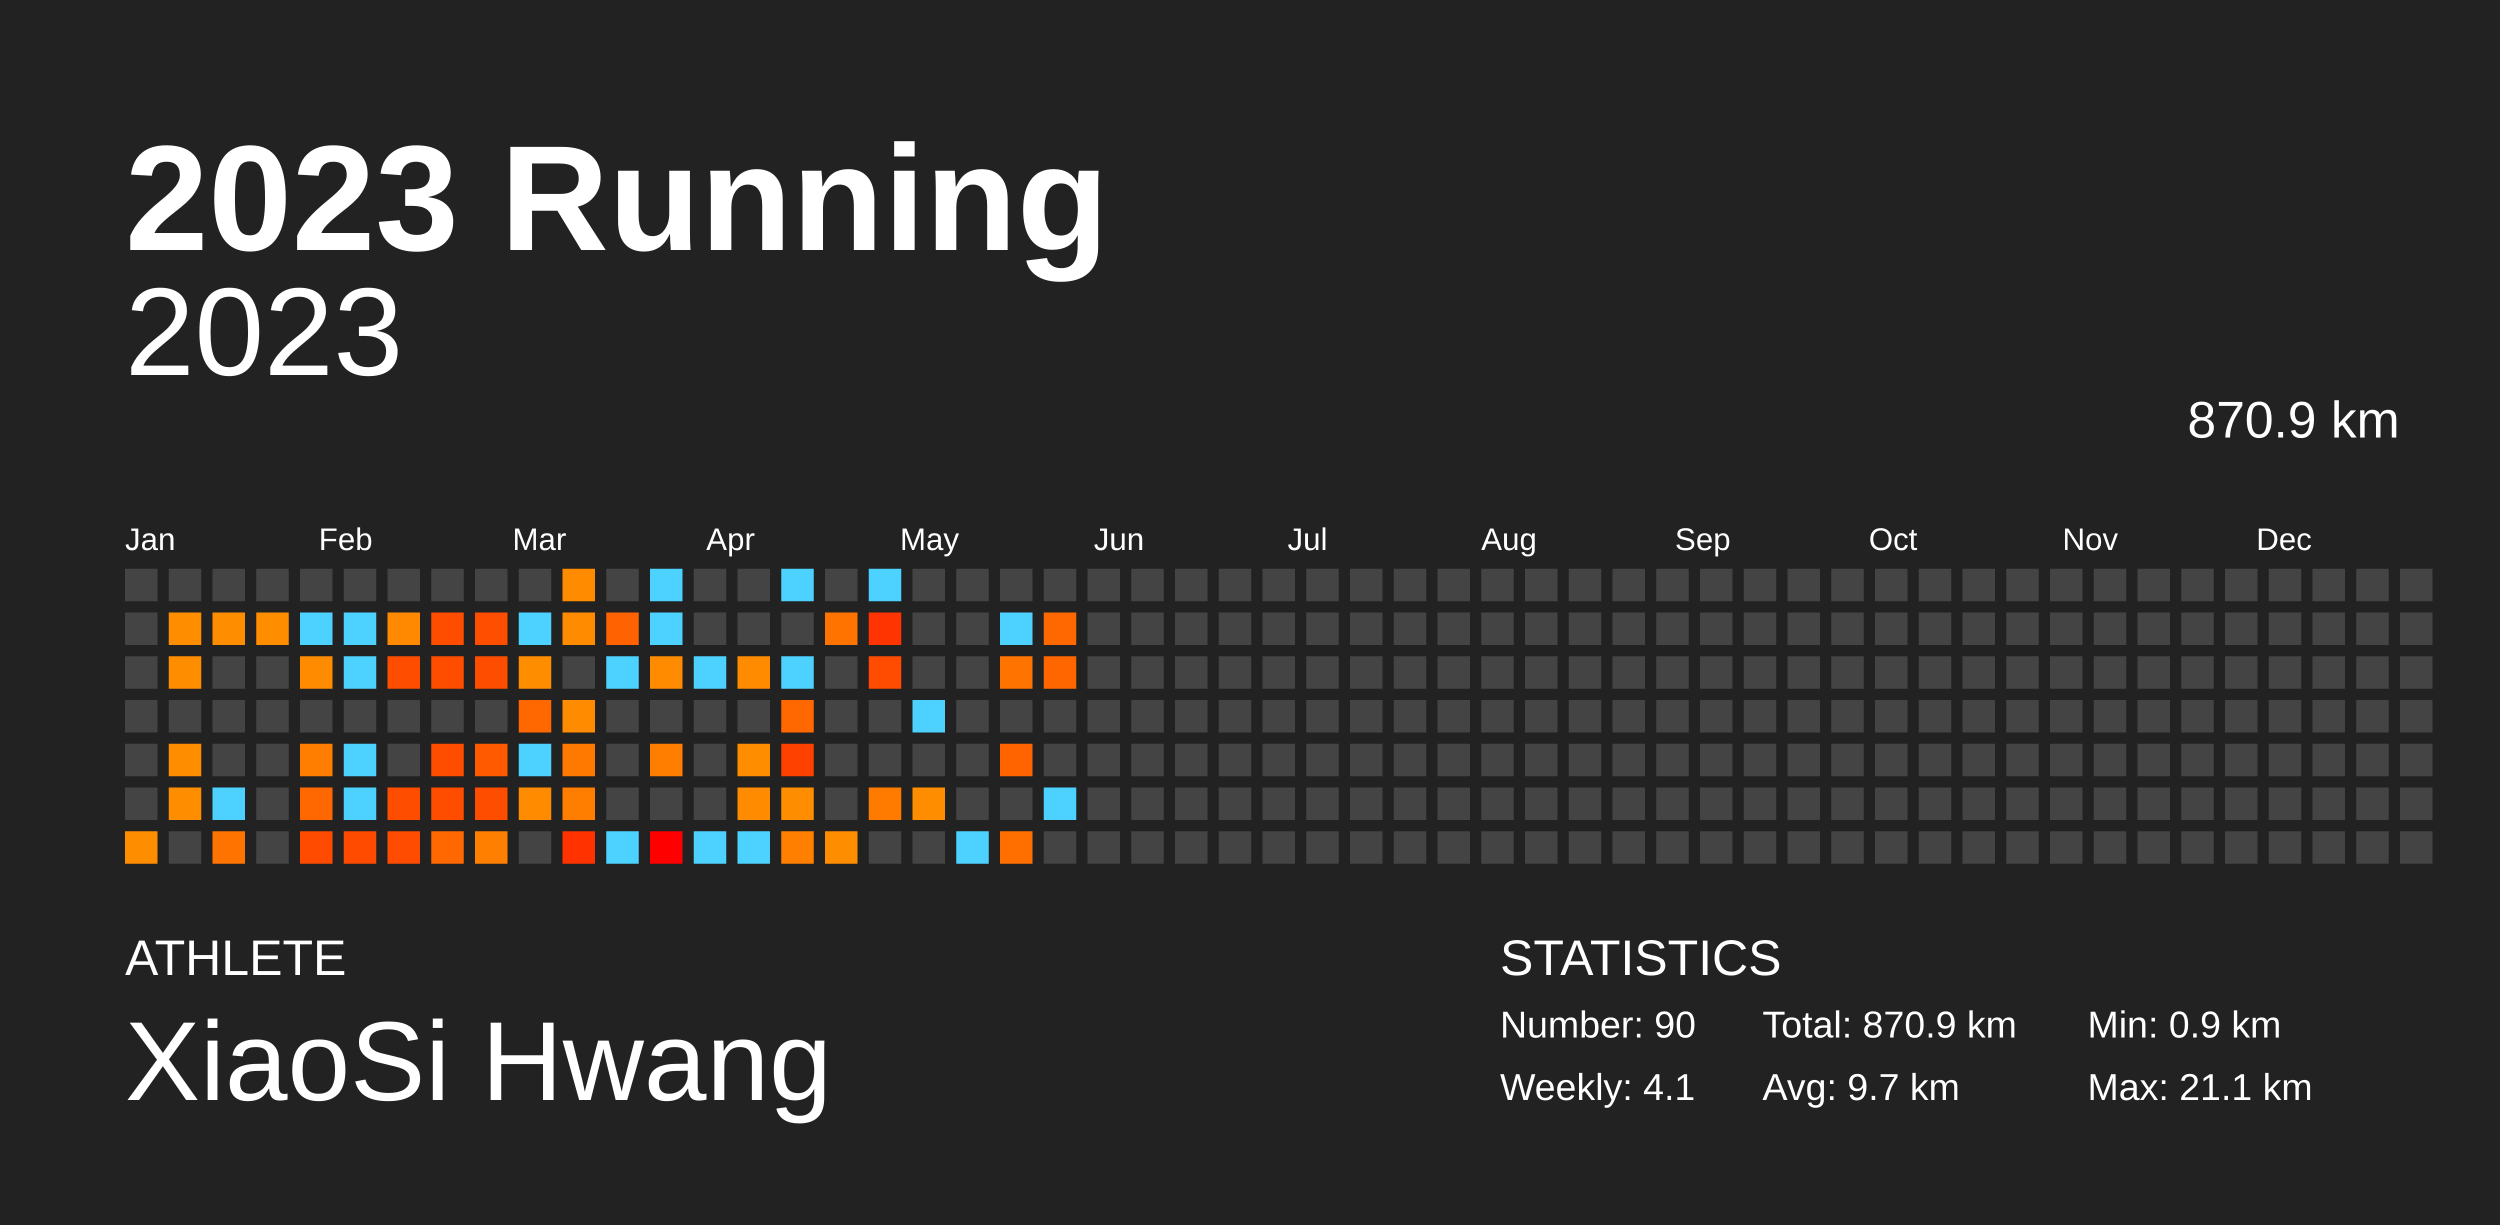
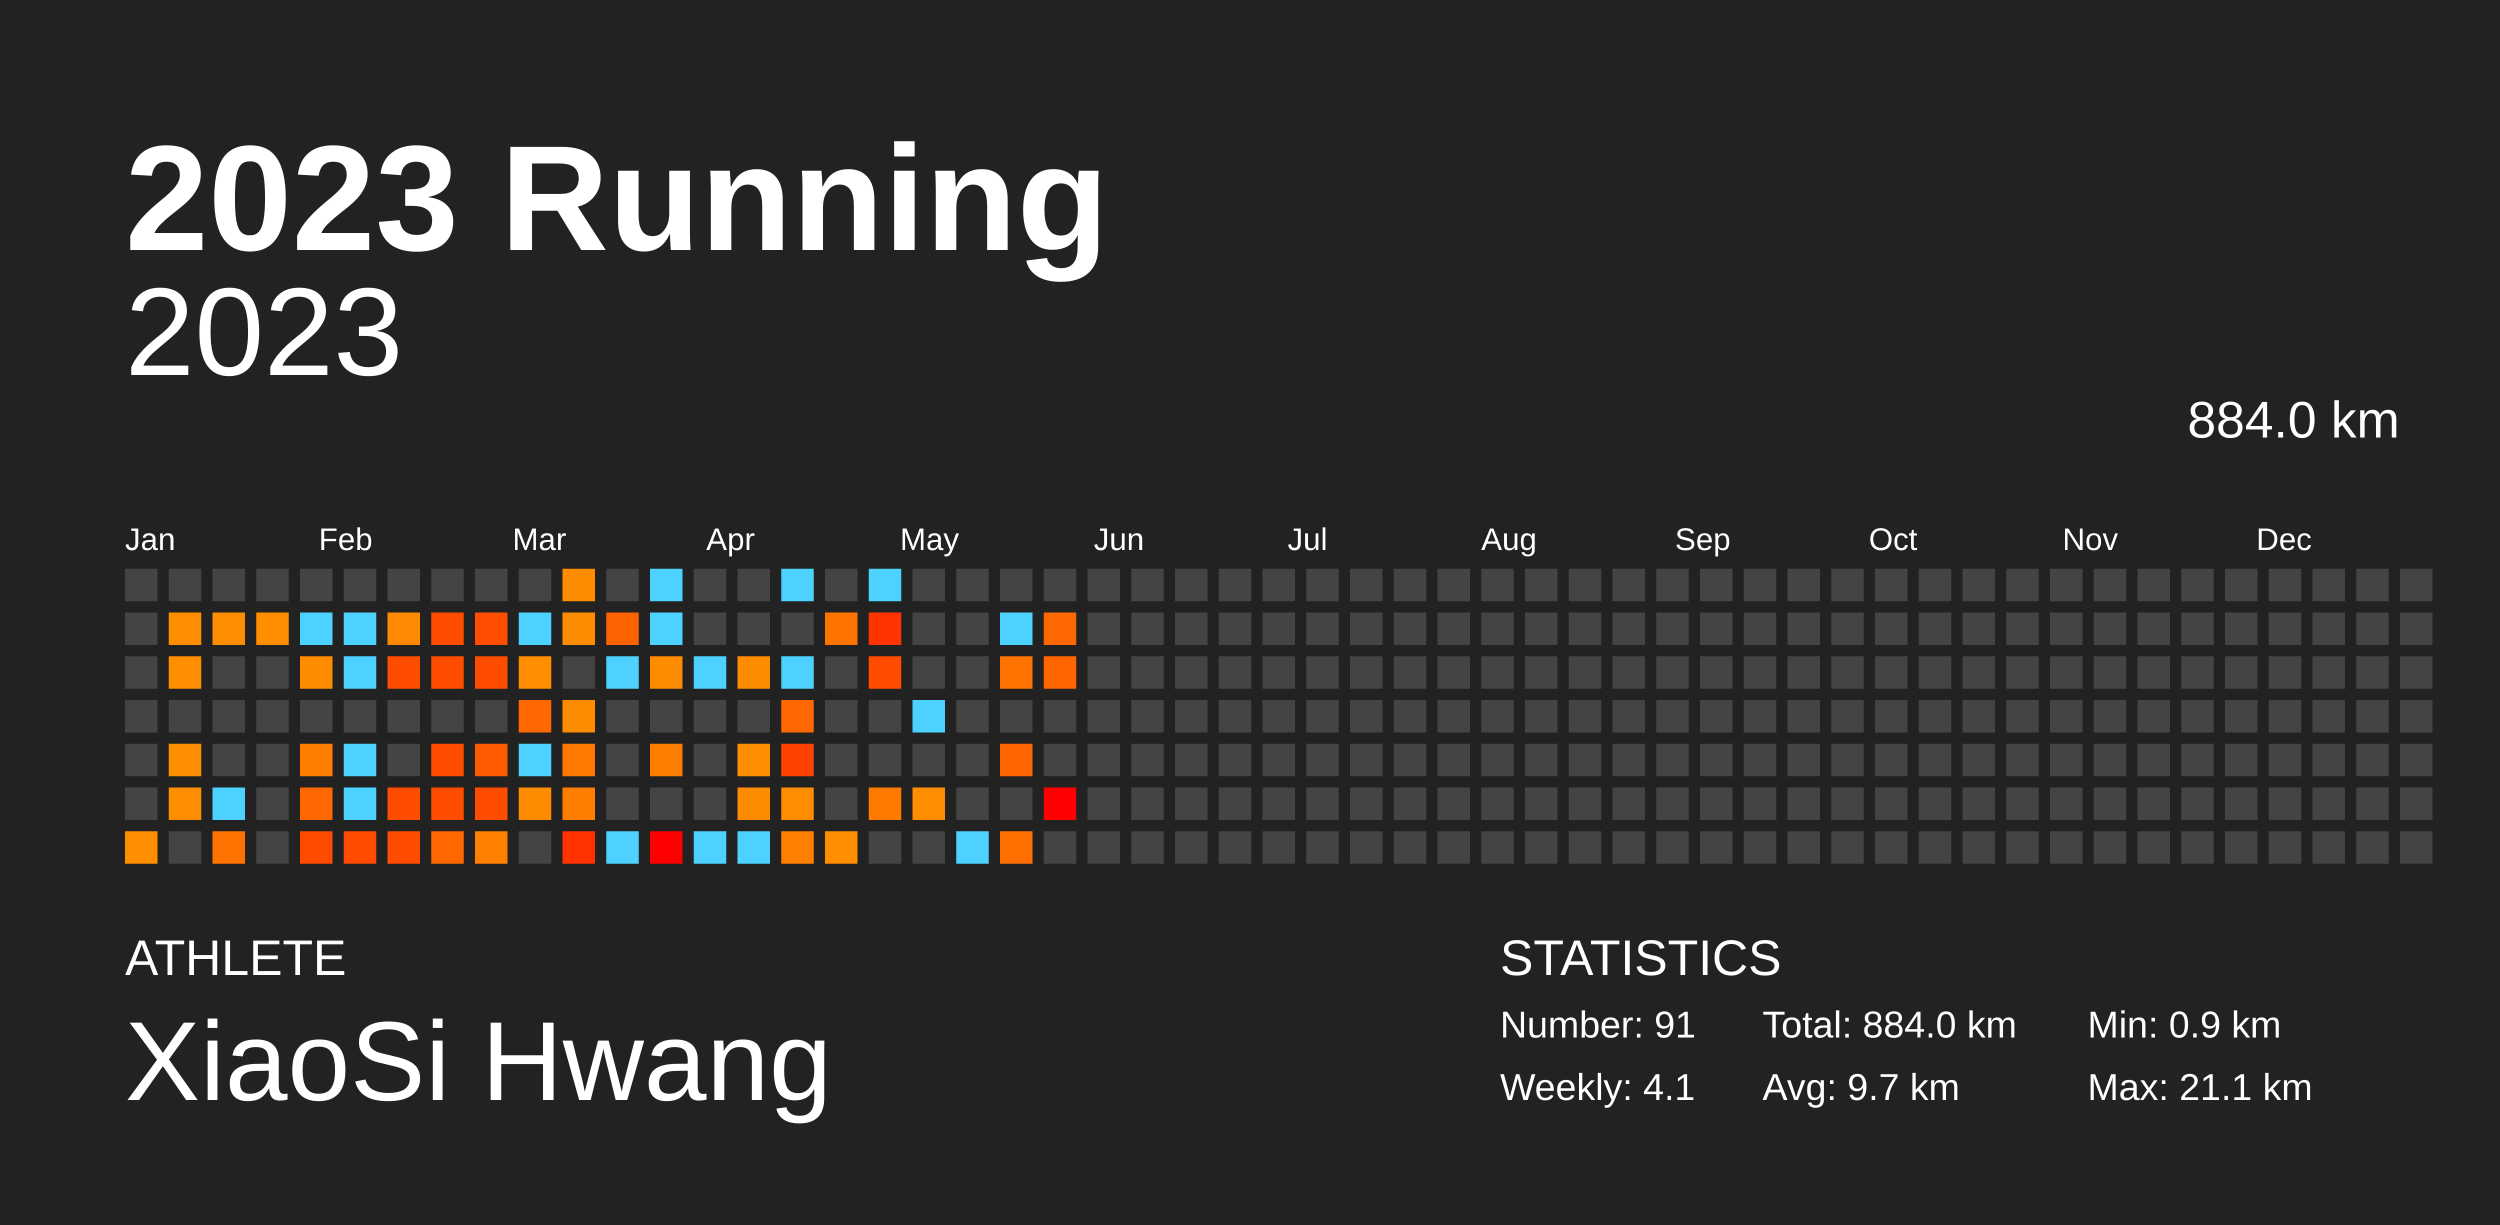
<svg xmlns="http://www.w3.org/2000/svg" baseProfile="full" height="98mm" version="1.1" viewBox="0,0,200,98" width="200mm">
  <defs />
  <rect fill="#222222" height="98" width="200" x="0" y="0" />
  <text fill="#FFFFFF" style="font-size:12px; font-family:Arial; font-weight:bold;" x="10" y="20">2023 Running</text>
  <text fill="#FFFFFF" style="font-size:4px; font-family:Arial" x="10" y="78">ATHLETE</text>
  <text fill="#FFFFFF" style="font-size:9px; font-family:Arial" x="10" y="88">XiaoSi Hwang</text>
  <text fill="#FFFFFF" style="font-size:4px; font-family:Arial" x="120" y="78">STATISTICS</text>
-   <text fill="#FFFFFF" style="font-size:3px; font-family:Arial" x="120" y="83">Number: 90</text>
+   <text fill="#FFFFFF" style="font-size:3px; font-family:Arial" x="120" y="83">Number: 91</text>
  <text fill="#FFFFFF" style="font-size:3px; font-family:Arial" x="120" y="88">Weekly: 4.1</text>
-   <text fill="#FFFFFF" style="font-size:3px; font-family:Arial" x="141" y="83">Total: 870.9 km</text>
+   <text fill="#FFFFFF" style="font-size:3px; font-family:Arial" x="141" y="83">Total: 884.0 km</text>
  <text fill="#FFFFFF" style="font-size:3px; font-family:Arial" x="141" y="88">Avg: 9.7 km</text>
  <text fill="#FFFFFF" style="font-size:3px; font-family:Arial" x="167" y="83">Min: 0.9 km</text>
  <text fill="#FFFFFF" style="font-size:3px; font-family:Arial" x="167" y="88">Max: 21.1 km</text>
  <text alignment-baseline="hanging" fill="#FFFFFF" style="font-size:10.0px; font-family:Arial;" x="10" y="30">2023</text>
-   <text alignment-baseline="hanging" fill="#FFFFFF" style="font-size:4.125px; font-family:Arial;" x="175" y="35">870.9 km</text>
+   <text alignment-baseline="hanging" fill="#FFFFFF" style="font-size:4.125px; font-family:Arial;" x="175" y="35">884.0 km</text>
  <text fill="#FFFFFF" style="font-size:2.5px; font-family:Arial" x="10.0" y="44">Jan</text>
  <text fill="#FFFFFF" style="font-size:2.5px; font-family:Arial" x="25.5" y="44">Feb</text>
  <text fill="#FFFFFF" style="font-size:2.5px; font-family:Arial" x="41.0" y="44">Mar</text>
  <text fill="#FFFFFF" style="font-size:2.5px; font-family:Arial" x="56.5" y="44">Apr</text>
  <text fill="#FFFFFF" style="font-size:2.5px; font-family:Arial" x="72.0" y="44">May</text>
  <text fill="#FFFFFF" style="font-size:2.5px; font-family:Arial" x="87.5" y="44">Jun</text>
  <text fill="#FFFFFF" style="font-size:2.5px; font-family:Arial" x="103.0" y="44">Jul</text>
  <text fill="#FFFFFF" style="font-size:2.5px; font-family:Arial" x="118.5" y="44">Aug</text>
  <text fill="#FFFFFF" style="font-size:2.5px; font-family:Arial" x="134.0" y="44">Sep</text>
  <text fill="#FFFFFF" style="font-size:2.5px; font-family:Arial" x="149.5" y="44">Oct</text>
  <text fill="#FFFFFF" style="font-size:2.5px; font-family:Arial" x="165.0" y="44">Nov</text>
  <text fill="#FFFFFF" style="font-size:2.5px; font-family:Arial" x="180.5" y="44">Dec</text>
  <rect fill="#444444" height="2.6" width="2.6" x="10.0" y="45.5" />
  <rect fill="#444444" height="2.6" width="2.6" x="10.0" y="49.0" />
  <rect fill="#444444" height="2.6" width="2.6" x="10.0" y="52.5" />
  <rect fill="#444444" height="2.6" width="2.6" x="10.0" y="56.0" />
  <rect fill="#444444" height="2.6" width="2.6" x="10.0" y="59.5" />
  <rect fill="#444444" height="2.6" width="2.6" x="10.0" y="63.0" />
  <rect fill="#ff8d00" height="2.6" width="2.6" x="10.0" y="66.5" />
  <rect fill="#444444" height="2.6" width="2.6" x="13.5" y="45.5" />
  <rect fill="#ff8d00" height="2.6" width="2.6" x="13.5" y="49.0" />
  <rect fill="#ff8d00" height="2.6" width="2.6" x="13.5" y="52.5" />
  <rect fill="#444444" height="2.6" width="2.6" x="13.5" y="56.0" />
  <rect fill="#ff8d00" height="2.6" width="2.6" x="13.5" y="59.5" />
  <rect fill="#ff8d00" height="2.6" width="2.6" x="13.5" y="63.0" />
  <rect fill="#444444" height="2.6" width="2.6" x="13.5" y="66.5" />
  <rect fill="#444444" height="2.6" width="2.6" x="17.0" y="45.5" />
  <rect fill="#ff8d00" height="2.6" width="2.6" x="17.0" y="49.0" />
  <rect fill="#444444" height="2.6" width="2.6" x="17.0" y="52.5" />
  <rect fill="#444444" height="2.6" width="2.6" x="17.0" y="56.0" />
  <rect fill="#444444" height="2.6" width="2.6" x="17.0" y="59.5" />
  <rect fill="#4dd2ff" height="2.6" width="2.6" x="17.0" y="63.0" />
  <rect fill="#ff7300" height="2.6" width="2.6" x="17.0" y="66.5" />
  <rect fill="#444444" height="2.6" width="2.6" x="20.5" y="45.5" />
  <rect fill="#ff8d00" height="2.6" width="2.6" x="20.5" y="49.0" />
  <rect fill="#444444" height="2.6" width="2.6" x="20.5" y="52.5" />
  <rect fill="#444444" height="2.6" width="2.6" x="20.5" y="56.0" />
  <rect fill="#444444" height="2.6" width="2.6" x="20.5" y="59.5" />
  <rect fill="#444444" height="2.6" width="2.6" x="20.5" y="63.0" />
  <rect fill="#444444" height="2.6" width="2.6" x="20.5" y="66.5" />
  <rect fill="#444444" height="2.6" width="2.6" x="24.0" y="45.5" />
  <rect fill="#4dd2ff" height="2.6" width="2.6" x="24.0" y="49.0" />
  <rect fill="#ff8c00" height="2.6" width="2.6" x="24.0" y="52.5" />
  <rect fill="#444444" height="2.6" width="2.6" x="24.0" y="56.0" />
  <rect fill="#ff7e00" height="2.6" width="2.6" x="24.0" y="59.5" />
  <rect fill="#ff6700" height="2.6" width="2.6" x="24.0" y="63.0" />
  <rect fill="#ff4b00" height="2.6" width="2.6" x="24.0" y="66.5" />
  <rect fill="#444444" height="2.6" width="2.6" x="27.5" y="45.5" />
  <rect fill="#4dd2ff" height="2.6" width="2.6" x="27.5" y="49.0" />
  <rect fill="#4dd2ff" height="2.6" width="2.6" x="27.5" y="52.5" />
  <rect fill="#444444" height="2.6" width="2.6" x="27.5" y="56.0" />
  <rect fill="#4dd2ff" height="2.6" width="2.6" x="27.5" y="59.5" />
  <rect fill="#4dd2ff" height="2.6" width="2.6" x="27.5" y="63.0" />
  <rect fill="#ff4b00" height="2.6" width="2.6" x="27.5" y="66.5" />
  <rect fill="#444444" height="2.6" width="2.6" x="31.0" y="45.5" />
  <rect fill="#ff8900" height="2.6" width="2.6" x="31.0" y="49.0" />
  <rect fill="#ff4d00" height="2.6" width="2.6" x="31.0" y="52.5" />
  <rect fill="#444444" height="2.6" width="2.6" x="31.0" y="56.0" />
  <rect fill="#444444" height="2.6" width="2.6" x="31.0" y="59.5" />
  <rect fill="#ff4d00" height="2.6" width="2.6" x="31.0" y="63.0" />
  <rect fill="#ff4c00" height="2.6" width="2.6" x="31.0" y="66.5" />
  <rect fill="#444444" height="2.6" width="2.6" x="34.5" y="45.5" />
  <rect fill="#ff4d00" height="2.6" width="2.6" x="34.5" y="49.0" />
  <rect fill="#ff4d00" height="2.6" width="2.6" x="34.5" y="52.5" />
  <rect fill="#444444" height="2.6" width="2.6" x="34.5" y="56.0" />
  <rect fill="#ff4d00" height="2.6" width="2.6" x="34.5" y="59.5" />
  <rect fill="#ff4d00" height="2.6" width="2.6" x="34.5" y="63.0" />
  <rect fill="#ff6700" height="2.6" width="2.6" x="34.5" y="66.5" />
  <rect fill="#444444" height="2.6" width="2.6" x="38.0" y="45.5" />
  <rect fill="#ff4e00" height="2.6" width="2.6" x="38.0" y="49.0" />
  <rect fill="#ff4d00" height="2.6" width="2.6" x="38.0" y="52.5" />
  <rect fill="#444444" height="2.6" width="2.6" x="38.0" y="56.0" />
  <rect fill="#ff5a00" height="2.6" width="2.6" x="38.0" y="59.5" />
  <rect fill="#ff4d00" height="2.6" width="2.6" x="38.0" y="63.0" />
  <rect fill="#ff8000" height="2.6" width="2.6" x="38.0" y="66.5" />
  <rect fill="#444444" height="2.6" width="2.6" x="41.5" y="45.5" />
  <rect fill="#4dd2ff" height="2.6" width="2.6" x="41.5" y="49.0" />
  <rect fill="#ff8d00" height="2.6" width="2.6" x="41.5" y="52.5" />
  <rect fill="#ff6700" height="2.6" width="2.6" x="41.5" y="56.0" />
  <rect fill="#4dd2ff" height="2.6" width="2.6" x="41.5" y="59.5" />
  <rect fill="#ff8c00" height="2.6" width="2.6" x="41.5" y="63.0" />
  <rect fill="#444444" height="2.6" width="2.6" x="41.5" y="66.5" />
  <rect fill="#ff8c00" height="2.6" width="2.6" x="45.0" y="45.5" />
  <rect fill="#ff8c00" height="2.6" width="2.6" x="45.0" y="49.0" />
  <rect fill="#444444" height="2.6" width="2.6" x="45.0" y="52.5" />
  <rect fill="#ff8c00" height="2.6" width="2.6" x="45.0" y="56.0" />
  <rect fill="#ff7900" height="2.6" width="2.6" x="45.0" y="59.5" />
  <rect fill="#ff7e00" height="2.6" width="2.6" x="45.0" y="63.0" />
  <rect fill="#ff3200" height="2.6" width="2.6" x="45.0" y="66.5" />
  <rect fill="#444444" height="2.6" width="2.6" x="48.5" y="45.5" />
  <rect fill="#ff6200" height="2.6" width="2.6" x="48.5" y="49.0" />
  <rect fill="#4dd2ff" height="2.6" width="2.6" x="48.5" y="52.5" />
  <rect fill="#444444" height="2.6" width="2.6" x="48.5" y="56.0" />
  <rect fill="#444444" height="2.6" width="2.6" x="48.5" y="59.5" />
  <rect fill="#444444" height="2.6" width="2.6" x="48.5" y="63.0" />
  <rect fill="#4dd2ff" height="2.6" width="2.6" x="48.5" y="66.5" />
  <rect fill="#4dd2ff" height="2.6" width="2.6" x="52.0" y="45.5" />
  <rect fill="#4dd2ff" height="2.6" width="2.6" x="52.0" y="49.0" />
  <rect fill="#ff8c00" height="2.6" width="2.6" x="52.0" y="52.5" />
  <rect fill="#444444" height="2.6" width="2.6" x="52.0" y="56.0" />
  <rect fill="#ff7e00" height="2.6" width="2.6" x="52.0" y="59.5" />
  <rect fill="#444444" height="2.6" width="2.6" x="52.0" y="63.0" />
  <rect fill="red" height="2.6" width="2.6" x="52.0" y="66.5" />
  <rect fill="#444444" height="2.6" width="2.6" x="55.5" y="45.5" />
  <rect fill="#444444" height="2.6" width="2.6" x="55.5" y="49.0" />
  <rect fill="#4dd2ff" height="2.6" width="2.6" x="55.5" y="52.5" />
  <rect fill="#444444" height="2.6" width="2.6" x="55.5" y="56.0" />
  <rect fill="#444444" height="2.6" width="2.6" x="55.5" y="59.5" />
  <rect fill="#444444" height="2.6" width="2.6" x="55.5" y="63.0" />
  <rect fill="#4dd2ff" height="2.6" width="2.6" x="55.5" y="66.5" />
  <rect fill="#444444" height="2.6" width="2.6" x="59.0" y="45.5" />
  <rect fill="#444444" height="2.6" width="2.6" x="59.0" y="49.0" />
  <rect fill="#ff8c00" height="2.6" width="2.6" x="59.0" y="52.5" />
  <rect fill="#444444" height="2.6" width="2.6" x="59.0" y="56.0" />
  <rect fill="#ff8d00" height="2.6" width="2.6" x="59.0" y="59.5" />
  <rect fill="#ff8c00" height="2.6" width="2.6" x="59.0" y="63.0" />
  <rect fill="#4dd2ff" height="2.6" width="2.6" x="59.0" y="66.5" />
  <rect fill="#4dd2ff" height="2.6" width="2.6" x="62.5" y="45.5" />
  <rect fill="#444444" height="2.6" width="2.6" x="62.5" y="49.0" />
  <rect fill="#4dd2ff" height="2.6" width="2.6" x="62.5" y="52.5" />
  <rect fill="#ff6700" height="2.6" width="2.6" x="62.5" y="56.0" />
  <rect fill="#ff4100" height="2.6" width="2.6" x="62.5" y="59.5" />
  <rect fill="#ff8d00" height="2.6" width="2.6" x="62.5" y="63.0" />
  <rect fill="#ff8000" height="2.6" width="2.6" x="62.5" y="66.5" />
  <rect fill="#444444" height="2.6" width="2.6" x="66.0" y="45.5" />
  <rect fill="#ff7400" height="2.6" width="2.6" x="66.0" y="49.0" />
  <rect fill="#444444" height="2.6" width="2.6" x="66.0" y="52.5" />
  <rect fill="#444444" height="2.6" width="2.6" x="66.0" y="56.0" />
  <rect fill="#444444" height="2.6" width="2.6" x="66.0" y="59.5" />
  <rect fill="#444444" height="2.6" width="2.6" x="66.0" y="63.0" />
  <rect fill="#ff8d00" height="2.6" width="2.6" x="66.0" y="66.5" />
  <rect fill="#4dd2ff" height="2.6" width="2.6" x="69.5" y="45.5" />
  <rect fill="#ff3400" height="2.6" width="2.6" x="69.5" y="49.0" />
  <rect fill="#ff4c00" height="2.6" width="2.6" x="69.5" y="52.5" />
  <rect fill="#444444" height="2.6" width="2.6" x="69.5" y="56.0" />
  <rect fill="#444444" height="2.6" width="2.6" x="69.5" y="59.5" />
  <rect fill="#ff7b00" height="2.6" width="2.6" x="69.5" y="63.0" />
  <rect fill="#444444" height="2.6" width="2.6" x="69.5" y="66.5" />
  <rect fill="#444444" height="2.6" width="2.6" x="73.0" y="45.5" />
  <rect fill="#444444" height="2.6" width="2.6" x="73.0" y="49.0" />
  <rect fill="#444444" height="2.6" width="2.6" x="73.0" y="52.5" />
  <rect fill="#4dd2ff" height="2.6" width="2.6" x="73.0" y="56.0" />
  <rect fill="#444444" height="2.6" width="2.6" x="73.0" y="59.5" />
  <rect fill="#ff8d00" height="2.6" width="2.6" x="73.0" y="63.0" />
  <rect fill="#444444" height="2.6" width="2.6" x="73.0" y="66.5" />
  <rect fill="#444444" height="2.6" width="2.6" x="76.5" y="45.5" />
  <rect fill="#444444" height="2.6" width="2.6" x="76.5" y="49.0" />
  <rect fill="#444444" height="2.6" width="2.6" x="76.5" y="52.5" />
  <rect fill="#444444" height="2.6" width="2.6" x="76.5" y="56.0" />
  <rect fill="#444444" height="2.6" width="2.6" x="76.5" y="59.5" />
  <rect fill="#444444" height="2.6" width="2.6" x="76.5" y="63.0" />
  <rect fill="#4dd2ff" height="2.6" width="2.6" x="76.5" y="66.5" />
  <rect fill="#444444" height="2.6" width="2.6" x="80.0" y="45.5" />
  <rect fill="#4dd2ff" height="2.6" width="2.6" x="80.0" y="49.0" />
  <rect fill="#ff7400" height="2.6" width="2.6" x="80.0" y="52.5" />
  <rect fill="#444444" height="2.6" width="2.6" x="80.0" y="56.0" />
  <rect fill="#ff6400" height="2.6" width="2.6" x="80.0" y="59.5" />
  <rect fill="#444444" height="2.6" width="2.6" x="80.0" y="63.0" />
  <rect fill="#ff6f00" height="2.6" width="2.6" x="80.0" y="66.5" />
  <rect fill="#444444" height="2.6" width="2.6" x="83.5" y="45.5" />
  <rect fill="#ff6700" height="2.6" width="2.6" x="83.5" y="49.0" />
  <rect fill="#ff6600" height="2.6" width="2.6" x="83.5" y="52.5" />
  <rect fill="#444444" height="2.6" width="2.6" x="83.5" y="56.0" />
  <rect fill="#444444" height="2.6" width="2.6" x="83.5" y="59.5" />
-   <rect fill="#4dd2ff" height="2.6" width="2.6" x="83.5" y="63.0" />
+   <rect fill="red" height="2.6" width="2.6" x="83.5" y="63.0" />
  <rect fill="#444444" height="2.6" width="2.6" x="83.5" y="66.5" />
  <rect fill="#444444" height="2.6" width="2.6" x="87.0" y="45.5" />
  <rect fill="#444444" height="2.6" width="2.6" x="87.0" y="49.0" />
  <rect fill="#444444" height="2.6" width="2.6" x="87.0" y="52.5" />
  <rect fill="#444444" height="2.6" width="2.6" x="87.0" y="56.0" />
  <rect fill="#444444" height="2.6" width="2.6" x="87.0" y="59.5" />
  <rect fill="#444444" height="2.6" width="2.6" x="87.0" y="63.0" />
  <rect fill="#444444" height="2.6" width="2.6" x="87.0" y="66.5" />
  <rect fill="#444444" height="2.6" width="2.6" x="90.5" y="45.5" />
  <rect fill="#444444" height="2.6" width="2.6" x="90.5" y="49.0" />
  <rect fill="#444444" height="2.6" width="2.6" x="90.5" y="52.5" />
  <rect fill="#444444" height="2.6" width="2.6" x="90.5" y="56.0" />
  <rect fill="#444444" height="2.6" width="2.6" x="90.5" y="59.5" />
  <rect fill="#444444" height="2.6" width="2.6" x="90.5" y="63.0" />
  <rect fill="#444444" height="2.6" width="2.6" x="90.5" y="66.5" />
  <rect fill="#444444" height="2.6" width="2.6" x="94.0" y="45.5" />
  <rect fill="#444444" height="2.6" width="2.6" x="94.0" y="49.0" />
  <rect fill="#444444" height="2.6" width="2.6" x="94.0" y="52.5" />
  <rect fill="#444444" height="2.6" width="2.6" x="94.0" y="56.0" />
  <rect fill="#444444" height="2.6" width="2.6" x="94.0" y="59.5" />
  <rect fill="#444444" height="2.6" width="2.6" x="94.0" y="63.0" />
  <rect fill="#444444" height="2.6" width="2.6" x="94.0" y="66.5" />
  <rect fill="#444444" height="2.6" width="2.6" x="97.5" y="45.5" />
  <rect fill="#444444" height="2.6" width="2.6" x="97.5" y="49.0" />
  <rect fill="#444444" height="2.6" width="2.6" x="97.5" y="52.5" />
  <rect fill="#444444" height="2.6" width="2.6" x="97.5" y="56.0" />
  <rect fill="#444444" height="2.6" width="2.6" x="97.5" y="59.5" />
  <rect fill="#444444" height="2.6" width="2.6" x="97.5" y="63.0" />
  <rect fill="#444444" height="2.6" width="2.6" x="97.5" y="66.5" />
  <rect fill="#444444" height="2.6" width="2.6" x="101.0" y="45.5" />
  <rect fill="#444444" height="2.6" width="2.6" x="101.0" y="49.0" />
  <rect fill="#444444" height="2.6" width="2.6" x="101.0" y="52.5" />
  <rect fill="#444444" height="2.6" width="2.6" x="101.0" y="56.0" />
  <rect fill="#444444" height="2.6" width="2.6" x="101.0" y="59.5" />
  <rect fill="#444444" height="2.6" width="2.6" x="101.0" y="63.0" />
  <rect fill="#444444" height="2.6" width="2.6" x="101.0" y="66.5" />
  <rect fill="#444444" height="2.6" width="2.6" x="104.5" y="45.5" />
  <rect fill="#444444" height="2.6" width="2.6" x="104.5" y="49.0" />
  <rect fill="#444444" height="2.6" width="2.6" x="104.5" y="52.5" />
  <rect fill="#444444" height="2.6" width="2.6" x="104.5" y="56.0" />
  <rect fill="#444444" height="2.6" width="2.6" x="104.5" y="59.5" />
  <rect fill="#444444" height="2.6" width="2.6" x="104.5" y="63.0" />
  <rect fill="#444444" height="2.6" width="2.6" x="104.5" y="66.5" />
  <rect fill="#444444" height="2.6" width="2.6" x="108.0" y="45.5" />
  <rect fill="#444444" height="2.6" width="2.6" x="108.0" y="49.0" />
  <rect fill="#444444" height="2.6" width="2.6" x="108.0" y="52.5" />
  <rect fill="#444444" height="2.6" width="2.6" x="108.0" y="56.0" />
  <rect fill="#444444" height="2.6" width="2.6" x="108.0" y="59.5" />
  <rect fill="#444444" height="2.6" width="2.6" x="108.0" y="63.0" />
  <rect fill="#444444" height="2.6" width="2.6" x="108.0" y="66.5" />
  <rect fill="#444444" height="2.6" width="2.6" x="111.5" y="45.5" />
  <rect fill="#444444" height="2.6" width="2.6" x="111.5" y="49.0" />
  <rect fill="#444444" height="2.6" width="2.6" x="111.5" y="52.5" />
  <rect fill="#444444" height="2.6" width="2.6" x="111.5" y="56.0" />
  <rect fill="#444444" height="2.6" width="2.6" x="111.5" y="59.5" />
  <rect fill="#444444" height="2.6" width="2.6" x="111.5" y="63.0" />
  <rect fill="#444444" height="2.6" width="2.6" x="111.5" y="66.5" />
  <rect fill="#444444" height="2.6" width="2.6" x="115.0" y="45.5" />
  <rect fill="#444444" height="2.6" width="2.6" x="115.0" y="49.0" />
  <rect fill="#444444" height="2.6" width="2.6" x="115.0" y="52.5" />
  <rect fill="#444444" height="2.6" width="2.6" x="115.0" y="56.0" />
  <rect fill="#444444" height="2.6" width="2.6" x="115.0" y="59.5" />
  <rect fill="#444444" height="2.6" width="2.6" x="115.0" y="63.0" />
  <rect fill="#444444" height="2.6" width="2.6" x="115.0" y="66.5" />
  <rect fill="#444444" height="2.6" width="2.6" x="118.5" y="45.5" />
  <rect fill="#444444" height="2.6" width="2.6" x="118.5" y="49.0" />
  <rect fill="#444444" height="2.6" width="2.6" x="118.5" y="52.5" />
  <rect fill="#444444" height="2.6" width="2.6" x="118.5" y="56.0" />
  <rect fill="#444444" height="2.6" width="2.6" x="118.5" y="59.5" />
  <rect fill="#444444" height="2.6" width="2.6" x="118.5" y="63.0" />
  <rect fill="#444444" height="2.6" width="2.6" x="118.5" y="66.5" />
  <rect fill="#444444" height="2.6" width="2.6" x="122.0" y="45.5" />
  <rect fill="#444444" height="2.6" width="2.6" x="122.0" y="49.0" />
  <rect fill="#444444" height="2.6" width="2.6" x="122.0" y="52.5" />
  <rect fill="#444444" height="2.6" width="2.6" x="122.0" y="56.0" />
  <rect fill="#444444" height="2.6" width="2.6" x="122.0" y="59.5" />
  <rect fill="#444444" height="2.6" width="2.6" x="122.0" y="63.0" />
  <rect fill="#444444" height="2.6" width="2.6" x="122.0" y="66.5" />
  <rect fill="#444444" height="2.6" width="2.6" x="125.5" y="45.5" />
  <rect fill="#444444" height="2.6" width="2.6" x="125.5" y="49.0" />
  <rect fill="#444444" height="2.6" width="2.6" x="125.5" y="52.5" />
  <rect fill="#444444" height="2.6" width="2.6" x="125.5" y="56.0" />
  <rect fill="#444444" height="2.6" width="2.6" x="125.5" y="59.5" />
  <rect fill="#444444" height="2.6" width="2.6" x="125.5" y="63.0" />
  <rect fill="#444444" height="2.6" width="2.6" x="125.5" y="66.5" />
  <rect fill="#444444" height="2.6" width="2.6" x="129.0" y="45.5" />
  <rect fill="#444444" height="2.6" width="2.6" x="129.0" y="49.0" />
  <rect fill="#444444" height="2.6" width="2.6" x="129.0" y="52.5" />
  <rect fill="#444444" height="2.6" width="2.6" x="129.0" y="56.0" />
  <rect fill="#444444" height="2.6" width="2.6" x="129.0" y="59.5" />
  <rect fill="#444444" height="2.6" width="2.6" x="129.0" y="63.0" />
  <rect fill="#444444" height="2.6" width="2.6" x="129.0" y="66.5" />
  <rect fill="#444444" height="2.6" width="2.6" x="132.5" y="45.5" />
  <rect fill="#444444" height="2.6" width="2.6" x="132.5" y="49.0" />
  <rect fill="#444444" height="2.6" width="2.6" x="132.5" y="52.5" />
  <rect fill="#444444" height="2.6" width="2.6" x="132.5" y="56.0" />
  <rect fill="#444444" height="2.6" width="2.6" x="132.5" y="59.5" />
  <rect fill="#444444" height="2.6" width="2.6" x="132.5" y="63.0" />
  <rect fill="#444444" height="2.6" width="2.6" x="132.5" y="66.5" />
  <rect fill="#444444" height="2.6" width="2.6" x="136.0" y="45.5" />
  <rect fill="#444444" height="2.6" width="2.6" x="136.0" y="49.0" />
  <rect fill="#444444" height="2.6" width="2.6" x="136.0" y="52.5" />
  <rect fill="#444444" height="2.6" width="2.6" x="136.0" y="56.0" />
  <rect fill="#444444" height="2.6" width="2.6" x="136.0" y="59.5" />
  <rect fill="#444444" height="2.6" width="2.6" x="136.0" y="63.0" />
  <rect fill="#444444" height="2.6" width="2.6" x="136.0" y="66.5" />
  <rect fill="#444444" height="2.6" width="2.6" x="139.5" y="45.5" />
  <rect fill="#444444" height="2.6" width="2.6" x="139.5" y="49.0" />
  <rect fill="#444444" height="2.6" width="2.6" x="139.5" y="52.5" />
  <rect fill="#444444" height="2.6" width="2.6" x="139.5" y="56.0" />
  <rect fill="#444444" height="2.6" width="2.6" x="139.5" y="59.5" />
  <rect fill="#444444" height="2.6" width="2.6" x="139.5" y="63.0" />
  <rect fill="#444444" height="2.6" width="2.6" x="139.5" y="66.5" />
  <rect fill="#444444" height="2.6" width="2.6" x="143.0" y="45.5" />
  <rect fill="#444444" height="2.6" width="2.6" x="143.0" y="49.0" />
  <rect fill="#444444" height="2.6" width="2.6" x="143.0" y="52.5" />
  <rect fill="#444444" height="2.6" width="2.6" x="143.0" y="56.0" />
  <rect fill="#444444" height="2.6" width="2.6" x="143.0" y="59.5" />
  <rect fill="#444444" height="2.6" width="2.6" x="143.0" y="63.0" />
  <rect fill="#444444" height="2.6" width="2.6" x="143.0" y="66.5" />
  <rect fill="#444444" height="2.6" width="2.6" x="146.5" y="45.5" />
  <rect fill="#444444" height="2.6" width="2.6" x="146.5" y="49.0" />
  <rect fill="#444444" height="2.6" width="2.6" x="146.5" y="52.5" />
  <rect fill="#444444" height="2.6" width="2.6" x="146.5" y="56.0" />
  <rect fill="#444444" height="2.6" width="2.6" x="146.5" y="59.5" />
  <rect fill="#444444" height="2.6" width="2.6" x="146.5" y="63.0" />
  <rect fill="#444444" height="2.6" width="2.6" x="146.5" y="66.5" />
  <rect fill="#444444" height="2.6" width="2.6" x="150.0" y="45.5" />
  <rect fill="#444444" height="2.6" width="2.6" x="150.0" y="49.0" />
  <rect fill="#444444" height="2.6" width="2.6" x="150.0" y="52.5" />
  <rect fill="#444444" height="2.6" width="2.6" x="150.0" y="56.0" />
  <rect fill="#444444" height="2.6" width="2.6" x="150.0" y="59.5" />
  <rect fill="#444444" height="2.6" width="2.6" x="150.0" y="63.0" />
  <rect fill="#444444" height="2.6" width="2.6" x="150.0" y="66.5" />
  <rect fill="#444444" height="2.6" width="2.6" x="153.5" y="45.5" />
  <rect fill="#444444" height="2.6" width="2.6" x="153.5" y="49.0" />
  <rect fill="#444444" height="2.6" width="2.6" x="153.5" y="52.5" />
  <rect fill="#444444" height="2.6" width="2.6" x="153.5" y="56.0" />
  <rect fill="#444444" height="2.6" width="2.6" x="153.5" y="59.5" />
  <rect fill="#444444" height="2.6" width="2.6" x="153.5" y="63.0" />
  <rect fill="#444444" height="2.6" width="2.6" x="153.5" y="66.5" />
  <rect fill="#444444" height="2.6" width="2.6" x="157.0" y="45.5" />
  <rect fill="#444444" height="2.6" width="2.6" x="157.0" y="49.0" />
  <rect fill="#444444" height="2.6" width="2.6" x="157.0" y="52.5" />
  <rect fill="#444444" height="2.6" width="2.6" x="157.0" y="56.0" />
  <rect fill="#444444" height="2.6" width="2.6" x="157.0" y="59.5" />
  <rect fill="#444444" height="2.6" width="2.6" x="157.0" y="63.0" />
  <rect fill="#444444" height="2.6" width="2.6" x="157.0" y="66.5" />
  <rect fill="#444444" height="2.6" width="2.6" x="160.5" y="45.5" />
  <rect fill="#444444" height="2.6" width="2.6" x="160.5" y="49.0" />
  <rect fill="#444444" height="2.6" width="2.6" x="160.5" y="52.5" />
  <rect fill="#444444" height="2.6" width="2.6" x="160.5" y="56.0" />
  <rect fill="#444444" height="2.6" width="2.6" x="160.5" y="59.5" />
  <rect fill="#444444" height="2.6" width="2.6" x="160.5" y="63.0" />
  <rect fill="#444444" height="2.6" width="2.6" x="160.5" y="66.5" />
  <rect fill="#444444" height="2.6" width="2.6" x="164.0" y="45.5" />
  <rect fill="#444444" height="2.6" width="2.6" x="164.0" y="49.0" />
  <rect fill="#444444" height="2.6" width="2.6" x="164.0" y="52.5" />
  <rect fill="#444444" height="2.6" width="2.6" x="164.0" y="56.0" />
  <rect fill="#444444" height="2.6" width="2.6" x="164.0" y="59.5" />
  <rect fill="#444444" height="2.6" width="2.6" x="164.0" y="63.0" />
  <rect fill="#444444" height="2.6" width="2.6" x="164.0" y="66.5" />
  <rect fill="#444444" height="2.6" width="2.6" x="167.5" y="45.5" />
  <rect fill="#444444" height="2.6" width="2.6" x="167.5" y="49.0" />
  <rect fill="#444444" height="2.6" width="2.6" x="167.5" y="52.5" />
  <rect fill="#444444" height="2.6" width="2.6" x="167.5" y="56.0" />
  <rect fill="#444444" height="2.6" width="2.6" x="167.5" y="59.5" />
  <rect fill="#444444" height="2.6" width="2.6" x="167.5" y="63.0" />
  <rect fill="#444444" height="2.6" width="2.6" x="167.5" y="66.5" />
  <rect fill="#444444" height="2.6" width="2.6" x="171.0" y="45.5" />
  <rect fill="#444444" height="2.6" width="2.6" x="171.0" y="49.0" />
  <rect fill="#444444" height="2.6" width="2.6" x="171.0" y="52.5" />
  <rect fill="#444444" height="2.6" width="2.6" x="171.0" y="56.0" />
  <rect fill="#444444" height="2.6" width="2.6" x="171.0" y="59.5" />
  <rect fill="#444444" height="2.6" width="2.6" x="171.0" y="63.0" />
  <rect fill="#444444" height="2.6" width="2.6" x="171.0" y="66.5" />
  <rect fill="#444444" height="2.6" width="2.6" x="174.5" y="45.5" />
  <rect fill="#444444" height="2.6" width="2.6" x="174.5" y="49.0" />
  <rect fill="#444444" height="2.6" width="2.6" x="174.5" y="52.5" />
  <rect fill="#444444" height="2.6" width="2.6" x="174.5" y="56.0" />
  <rect fill="#444444" height="2.6" width="2.6" x="174.5" y="59.5" />
  <rect fill="#444444" height="2.6" width="2.6" x="174.5" y="63.0" />
  <rect fill="#444444" height="2.6" width="2.6" x="174.5" y="66.5" />
  <rect fill="#444444" height="2.6" width="2.6" x="178.0" y="45.5" />
  <rect fill="#444444" height="2.6" width="2.6" x="178.0" y="49.0" />
  <rect fill="#444444" height="2.6" width="2.6" x="178.0" y="52.5" />
  <rect fill="#444444" height="2.6" width="2.6" x="178.0" y="56.0" />
  <rect fill="#444444" height="2.6" width="2.6" x="178.0" y="59.5" />
  <rect fill="#444444" height="2.6" width="2.6" x="178.0" y="63.0" />
  <rect fill="#444444" height="2.6" width="2.6" x="178.0" y="66.5" />
  <rect fill="#444444" height="2.6" width="2.6" x="181.5" y="45.5" />
  <rect fill="#444444" height="2.6" width="2.6" x="181.5" y="49.0" />
  <rect fill="#444444" height="2.6" width="2.6" x="181.5" y="52.5" />
  <rect fill="#444444" height="2.6" width="2.6" x="181.5" y="56.0" />
  <rect fill="#444444" height="2.6" width="2.6" x="181.5" y="59.5" />
  <rect fill="#444444" height="2.6" width="2.6" x="181.5" y="63.0" />
  <rect fill="#444444" height="2.6" width="2.6" x="181.5" y="66.5" />
  <rect fill="#444444" height="2.6" width="2.6" x="185.0" y="45.5" />
  <rect fill="#444444" height="2.6" width="2.6" x="185.0" y="49.0" />
  <rect fill="#444444" height="2.6" width="2.6" x="185.0" y="52.5" />
  <rect fill="#444444" height="2.6" width="2.6" x="185.0" y="56.0" />
  <rect fill="#444444" height="2.6" width="2.6" x="185.0" y="59.5" />
  <rect fill="#444444" height="2.6" width="2.6" x="185.0" y="63.0" />
  <rect fill="#444444" height="2.6" width="2.6" x="185.0" y="66.5" />
  <rect fill="#444444" height="2.6" width="2.6" x="188.5" y="45.5" />
  <rect fill="#444444" height="2.6" width="2.6" x="188.5" y="49.0" />
  <rect fill="#444444" height="2.6" width="2.6" x="188.5" y="52.5" />
  <rect fill="#444444" height="2.6" width="2.6" x="188.5" y="56.0" />
  <rect fill="#444444" height="2.6" width="2.6" x="188.5" y="59.5" />
  <rect fill="#444444" height="2.6" width="2.6" x="188.5" y="63.0" />
  <rect fill="#444444" height="2.6" width="2.6" x="188.5" y="66.5" />
  <rect fill="#444444" height="2.6" width="2.6" x="192.0" y="45.5" />
  <rect fill="#444444" height="2.6" width="2.6" x="192.0" y="49.0" />
  <rect fill="#444444" height="2.6" width="2.6" x="192.0" y="52.5" />
  <rect fill="#444444" height="2.6" width="2.6" x="192.0" y="56.0" />
  <rect fill="#444444" height="2.6" width="2.6" x="192.0" y="59.5" />
  <rect fill="#444444" height="2.6" width="2.6" x="192.0" y="63.0" />
  <rect fill="#444444" height="2.6" width="2.6" x="192.0" y="66.5" />
</svg>
